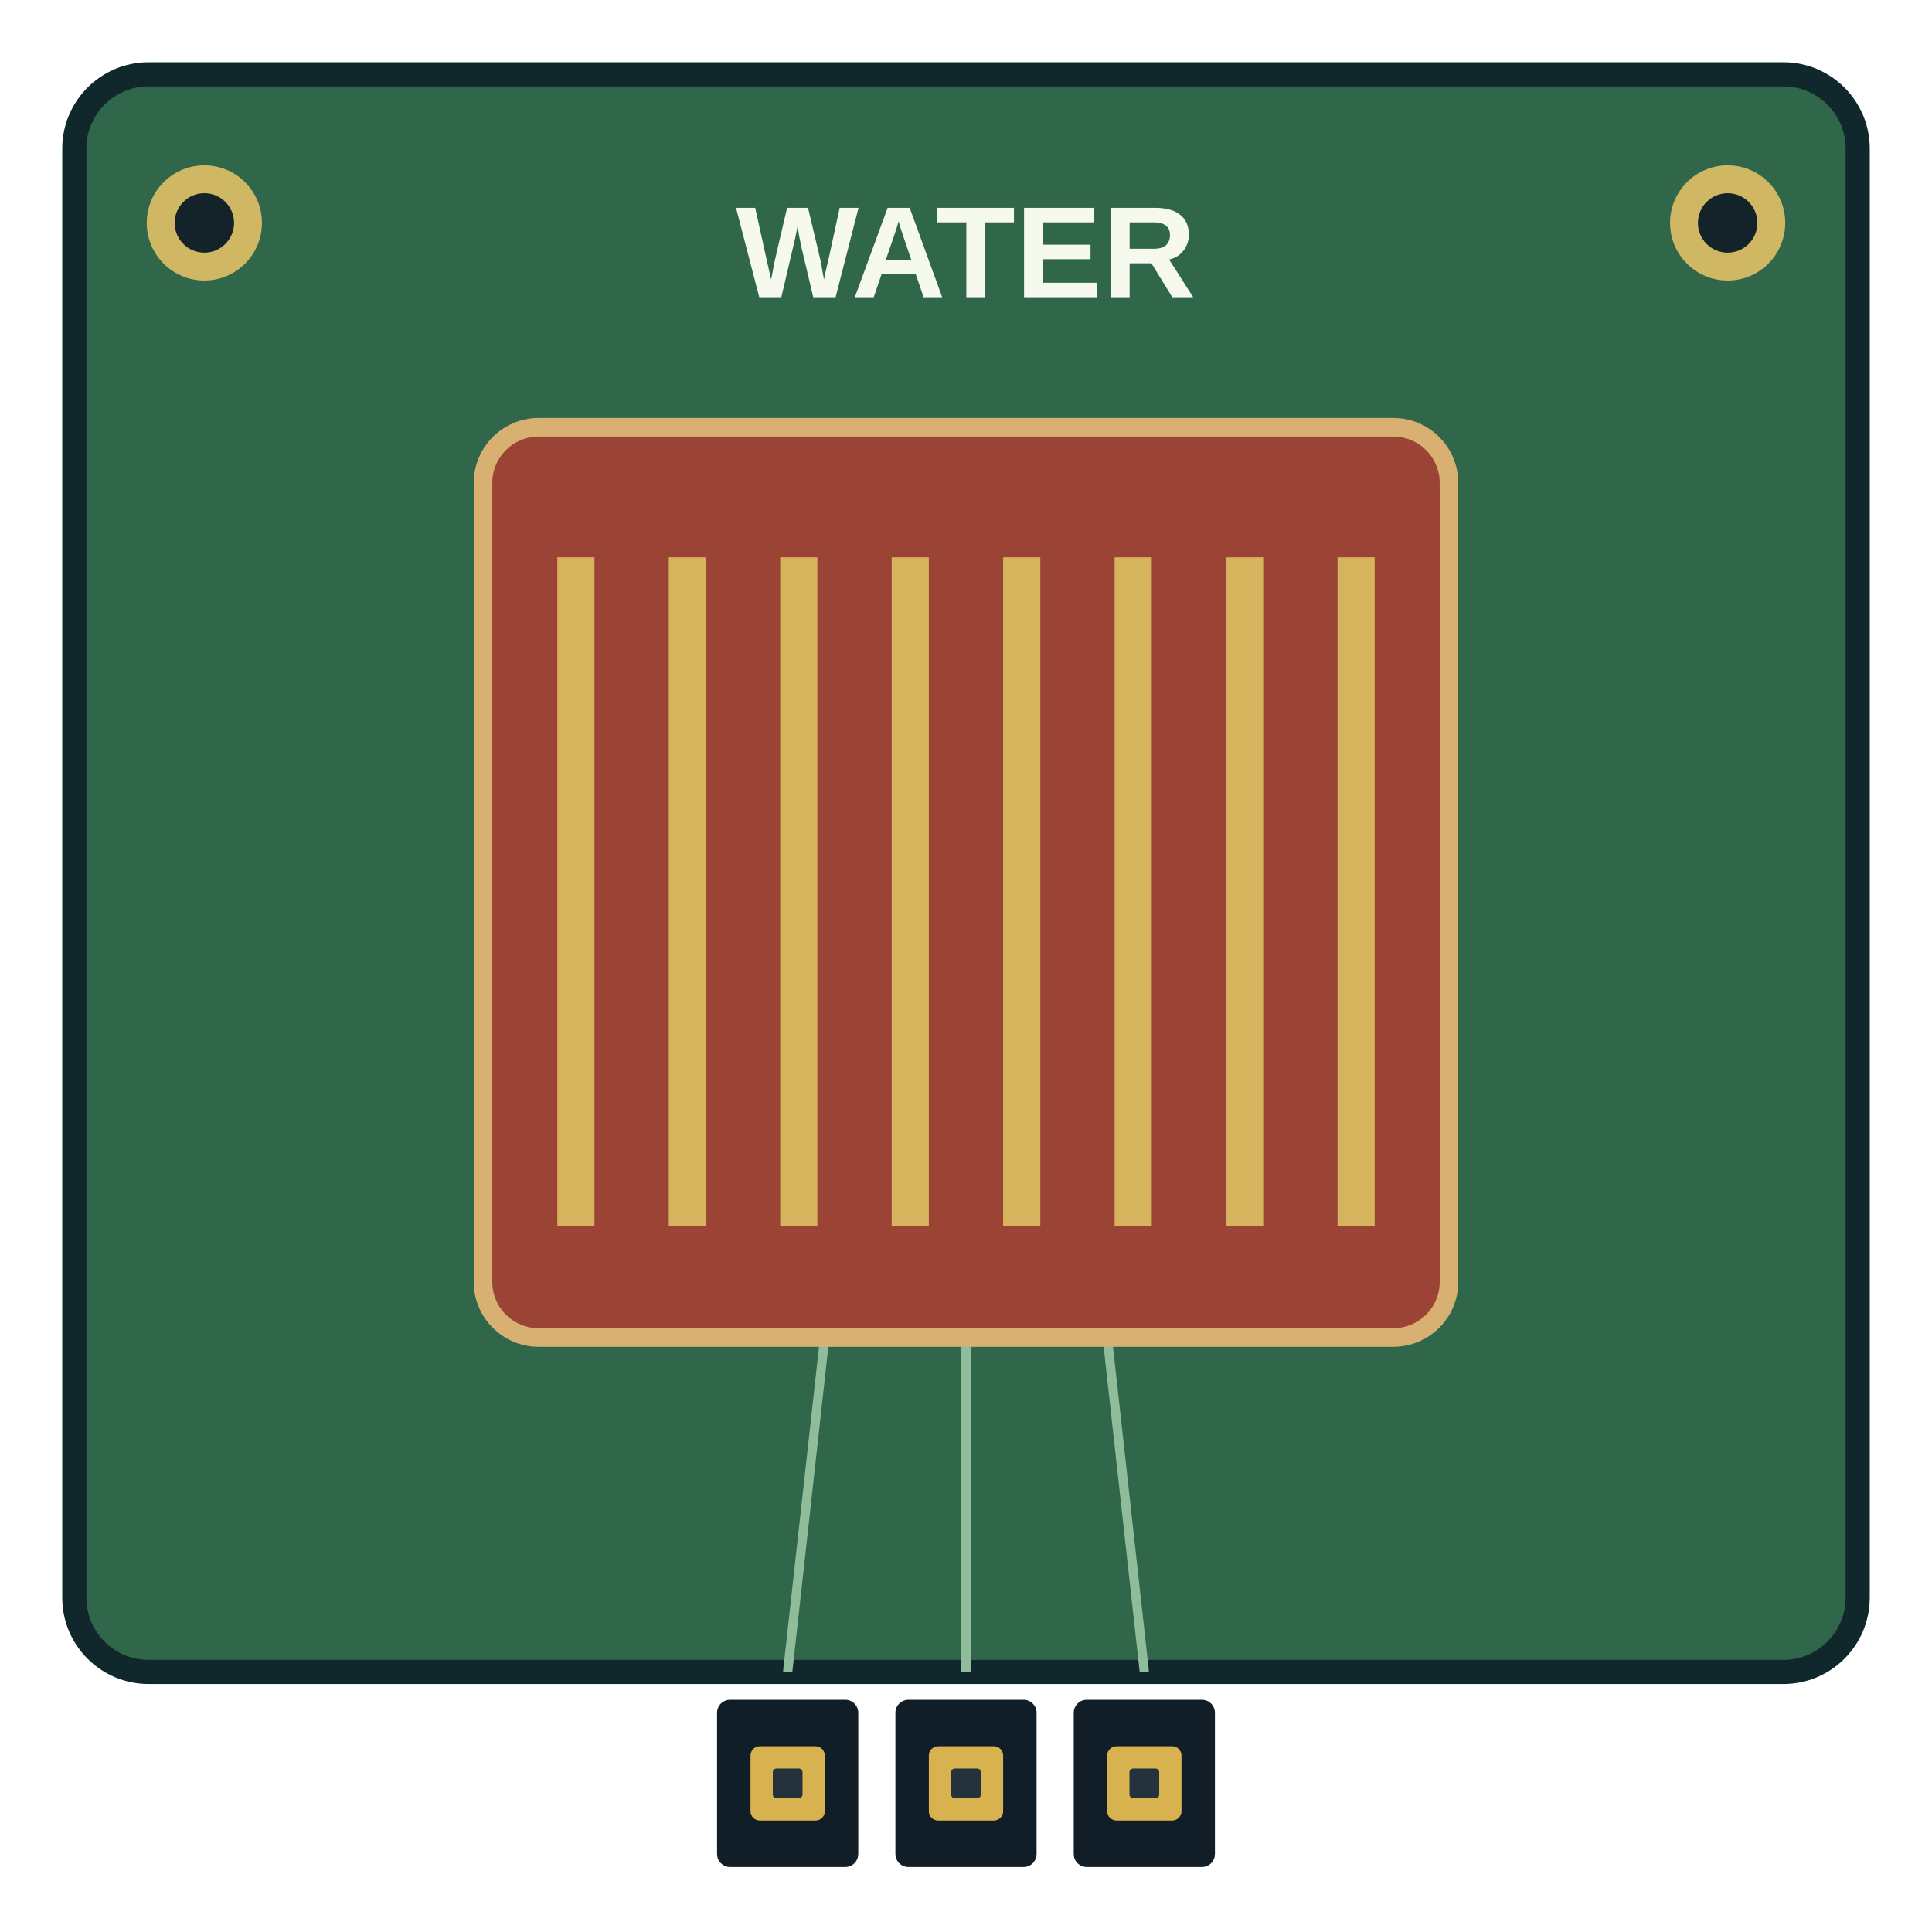
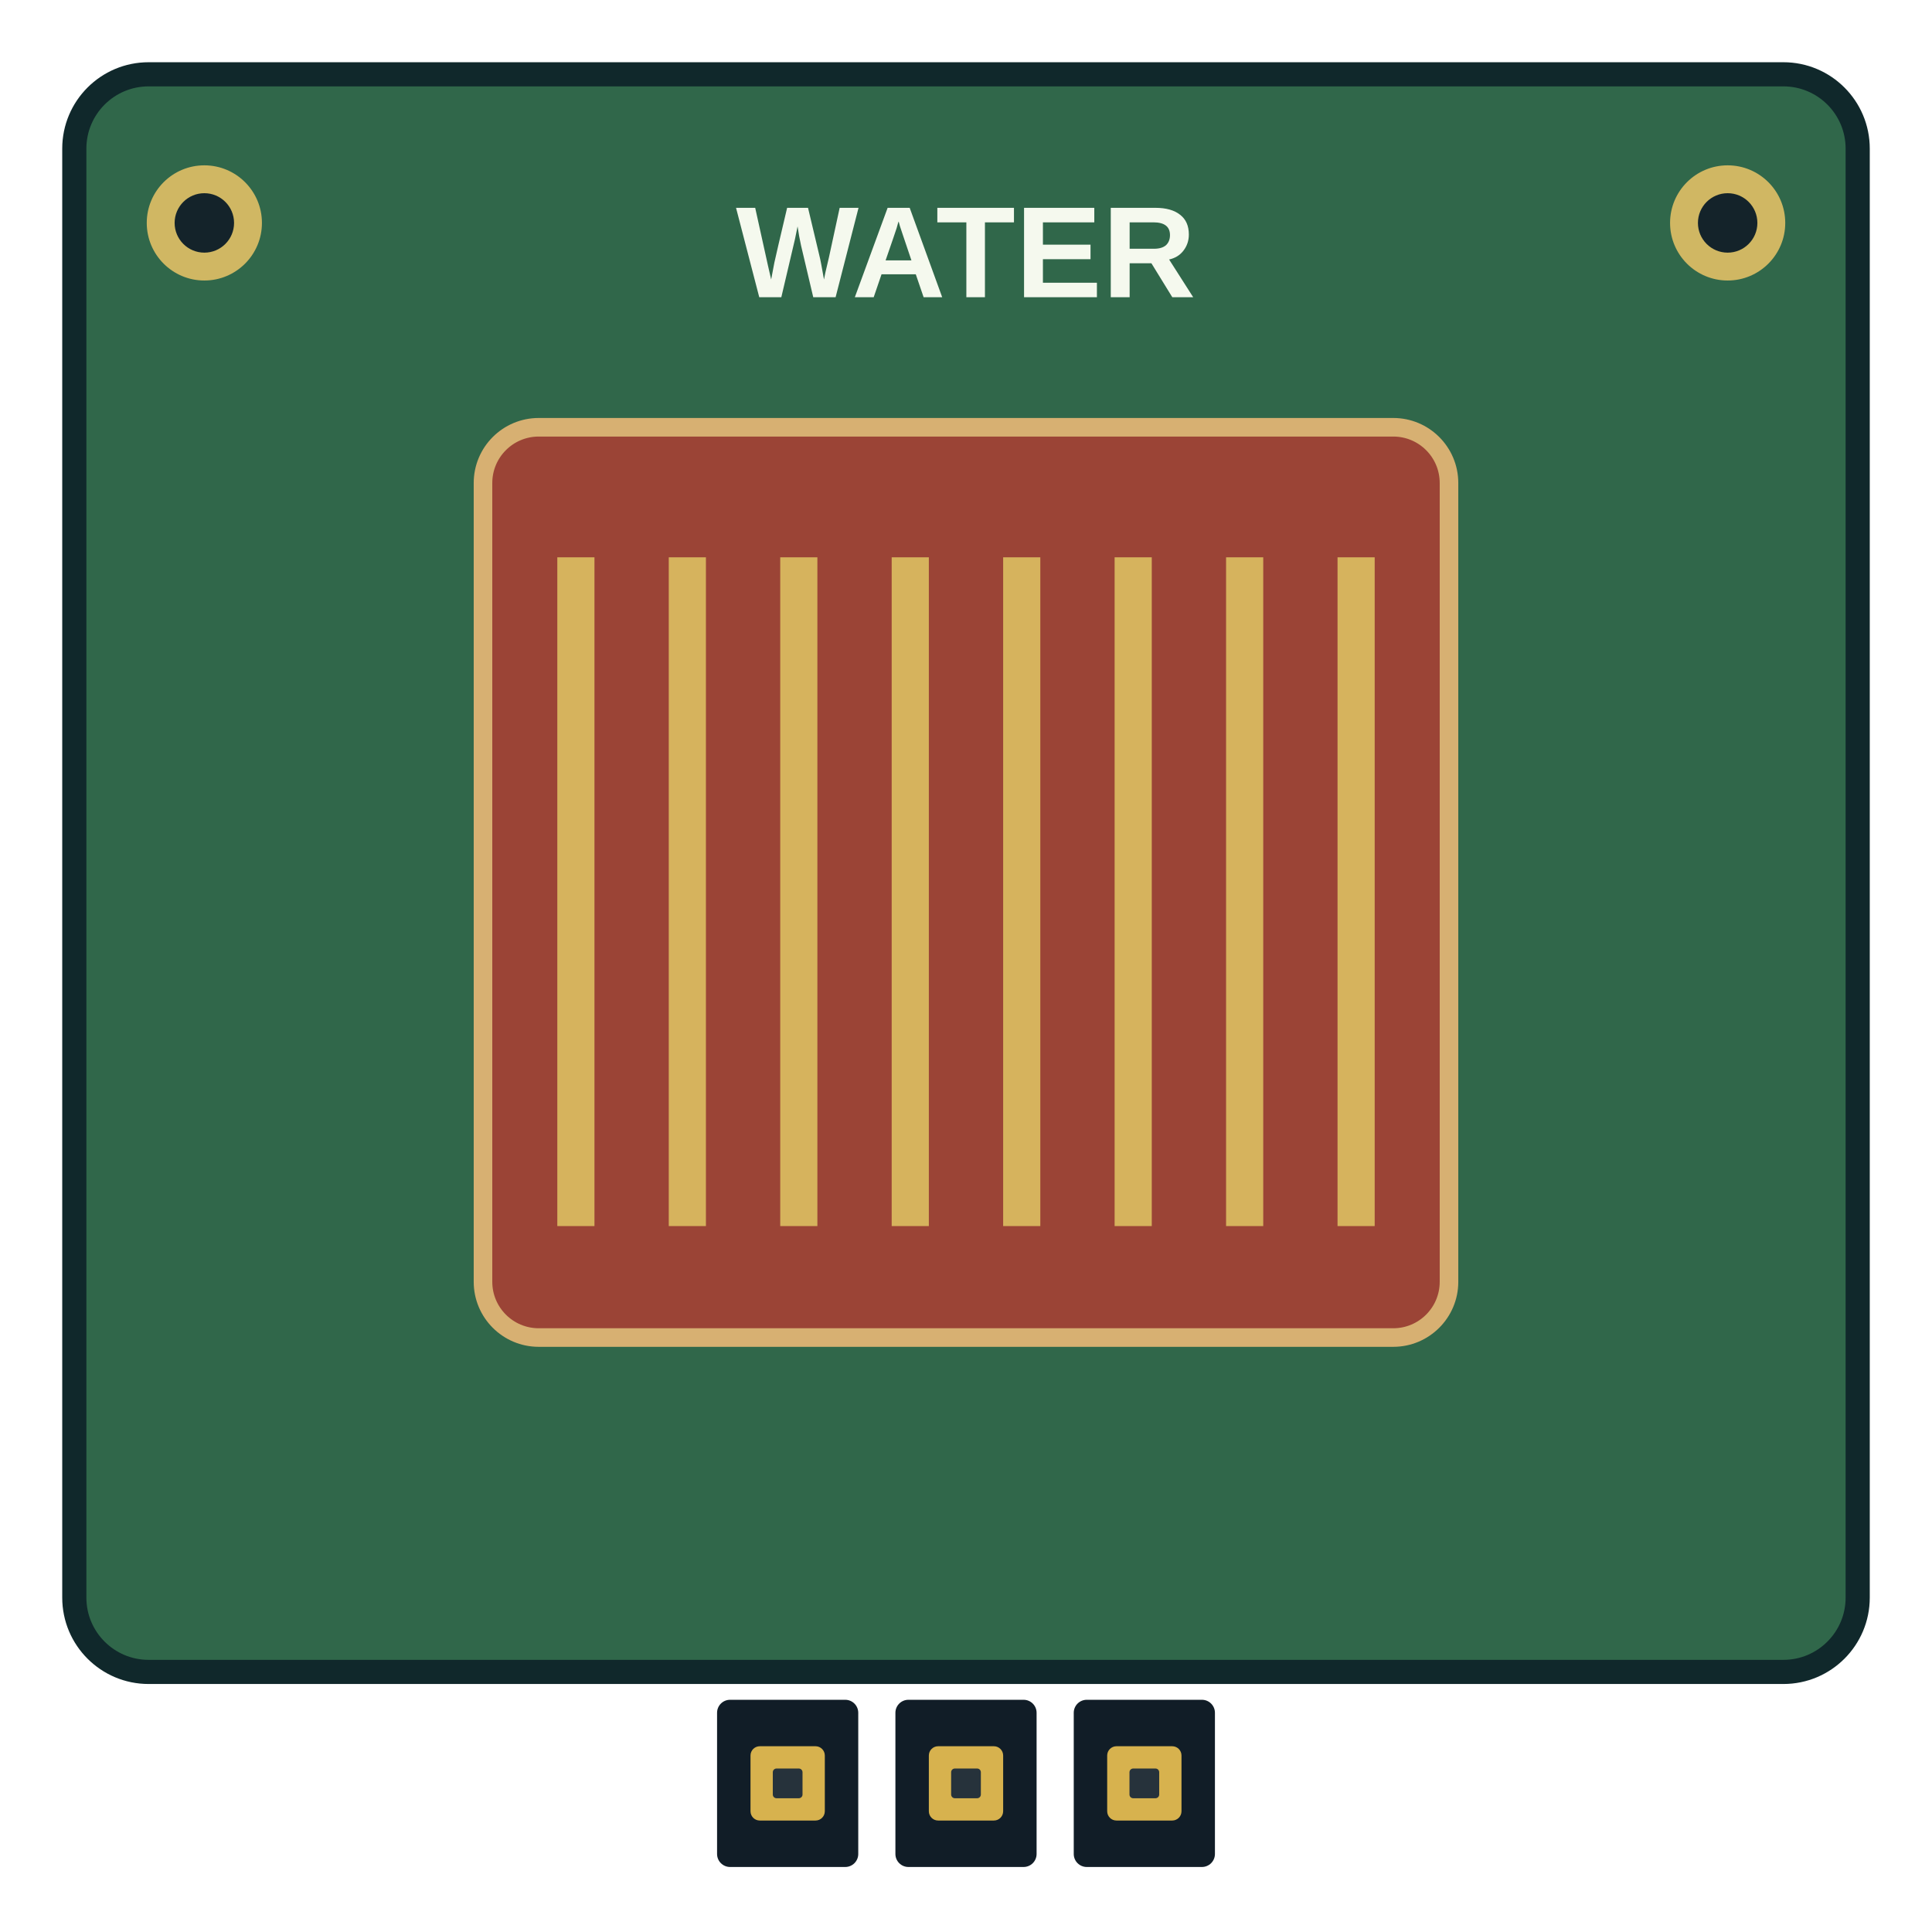
<svg xmlns="http://www.w3.org/2000/svg" width="104" height="104" viewBox="0 0 104 104">
  <defs>
    <linearGradient id="clear-epoxy" x2="1" y2=".2">
      <stop stop-color="#d6e9ec" stop-opacity=".8" />
      <stop offset=".35" stop-color="#eef9fc" stop-opacity=".55" />
      <stop offset=".7" stop-color="#a6c1cb" stop-opacity=".65" />
      <stop offset="1" stop-color="#607c8c" stop-opacity=".9" />
    </linearGradient>
    <linearGradient id="black-plastic" x2="1" y2="0">
      <stop stop-color="#131c23" />
      <stop offset=".4" stop-color="#46515b" />
      <stop offset="1" stop-color="#152029" />
    </linearGradient>
    <linearGradient id="metal" x2=".8" y2="1">
      <stop stop-color="#dce5e9" />
      <stop offset=".35" stop-color="#869baa" />
      <stop offset=".6" stop-color="#c4d0d8" />
      <stop offset="1" stop-color="#637e90" />
    </linearGradient>
    <linearGradient id="cap" x2=".3" y2="1">
      <stop stop-color="#748a99" />
      <stop offset="1" stop-color="#17232e" />
    </linearGradient>
    <linearGradient id="green" x2="0" y2="1">
      <stop stop-color="#28765c" />
      <stop offset="1" stop-color="#164c3b" />
    </linearGradient>
    <radialGradient id="lens" cx=".3" cy=".25">
      <stop stop-color="#f1fcff" />
      <stop offset=".35" stop-color="#b9dfed" stop-opacity=".9" />
      <stop offset="1" stop-color="#688f9d" stop-opacity=".8" />
    </radialGradient>
  </defs>
  <rect x="4" y="4" width="96" height="86" rx="4" fill="#30674a" stroke="#10282b" stroke-width="1.3" />
  <circle cx="11" cy="12" r="3.1" fill="#d0b763" />
  <circle cx="11" cy="12" r="1.6" fill="#14232a" />
  <circle cx="93" cy="12" r="3.1" fill="#d0b763" />
  <circle cx="93" cy="12" r="1.6" fill="#14232a" />
-   <path d="M42.4 90L45.28 64" fill="none" stroke="#8fbd9c" stroke-width="0.5" />
-   <path d="M52 90L52 64" fill="none" stroke="#8fbd9c" stroke-width="0.5" />
-   <path d="M61.6 90L58.72 64" fill="none" stroke="#8fbd9c" stroke-width="0.5" />
  <g>
    <rect x="26" y="23" width="52" height="49" rx="3" fill="#9b4436" stroke="#d7b072" />
    <path d="M31 30L31 66" fill="none" stroke="#d6b35d" stroke-width="2" />
    <path d="M37 30L37 66" fill="none" stroke="#d6b35d" stroke-width="2" />
    <path d="M43 30L43 66" fill="none" stroke="#d6b35d" stroke-width="2" />
    <path d="M49 30L49 66" fill="none" stroke="#d6b35d" stroke-width="2" />
    <path d="M55 30L55 66" fill="none" stroke="#d6b35d" stroke-width="2" />
    <path d="M61 30L61 66" fill="none" stroke="#d6b35d" stroke-width="2" />
    <path d="M67 30L67 66" fill="none" stroke="#d6b35d" stroke-width="2" />
    <path d="M73 30L73 66" fill="none" stroke="#d6b35d" stroke-width="2" />
  </g>
  <text x="52" y="16" fill="#f5f9ee" font-family="Arial, sans-serif" font-size="7" text-anchor="middle" font-weight="600">WATER</text>
  <g data-pin="VCC" data-x="42.4" data-y="96">
    <rect x="38.6" y="91.5" width="7.6" height="9" rx="0.7" fill="#111d27" />
    <rect x="40.4" y="94" width="4" height="4" rx="0.5" fill="#d7b24e" />
    <rect x="41.6" y="95.2" width="1.6" height="1.6" rx="0.2" fill="#26323b" />
  </g>
  <g data-pin="GND" data-x="52" data-y="96">
    <rect x="48.2" y="91.5" width="7.6" height="9" rx="0.7" fill="#111d27" />
    <rect x="50" y="94" width="4" height="4" rx="0.5" fill="#d7b24e" />
    <rect x="51.2" y="95.2" width="1.6" height="1.6" rx="0.2" fill="#26323b" />
  </g>
  <g data-pin="AO" data-x="61.6" data-y="96">
    <rect x="57.8" y="91.5" width="7.6" height="9" rx="0.7" fill="#111d27" />
    <rect x="59.6" y="94" width="4" height="4" rx="0.5" fill="#d7b24e" />
    <rect x="60.8" y="95.2" width="1.6" height="1.6" rx="0.2" fill="#26323b" />
  </g>
</svg>
